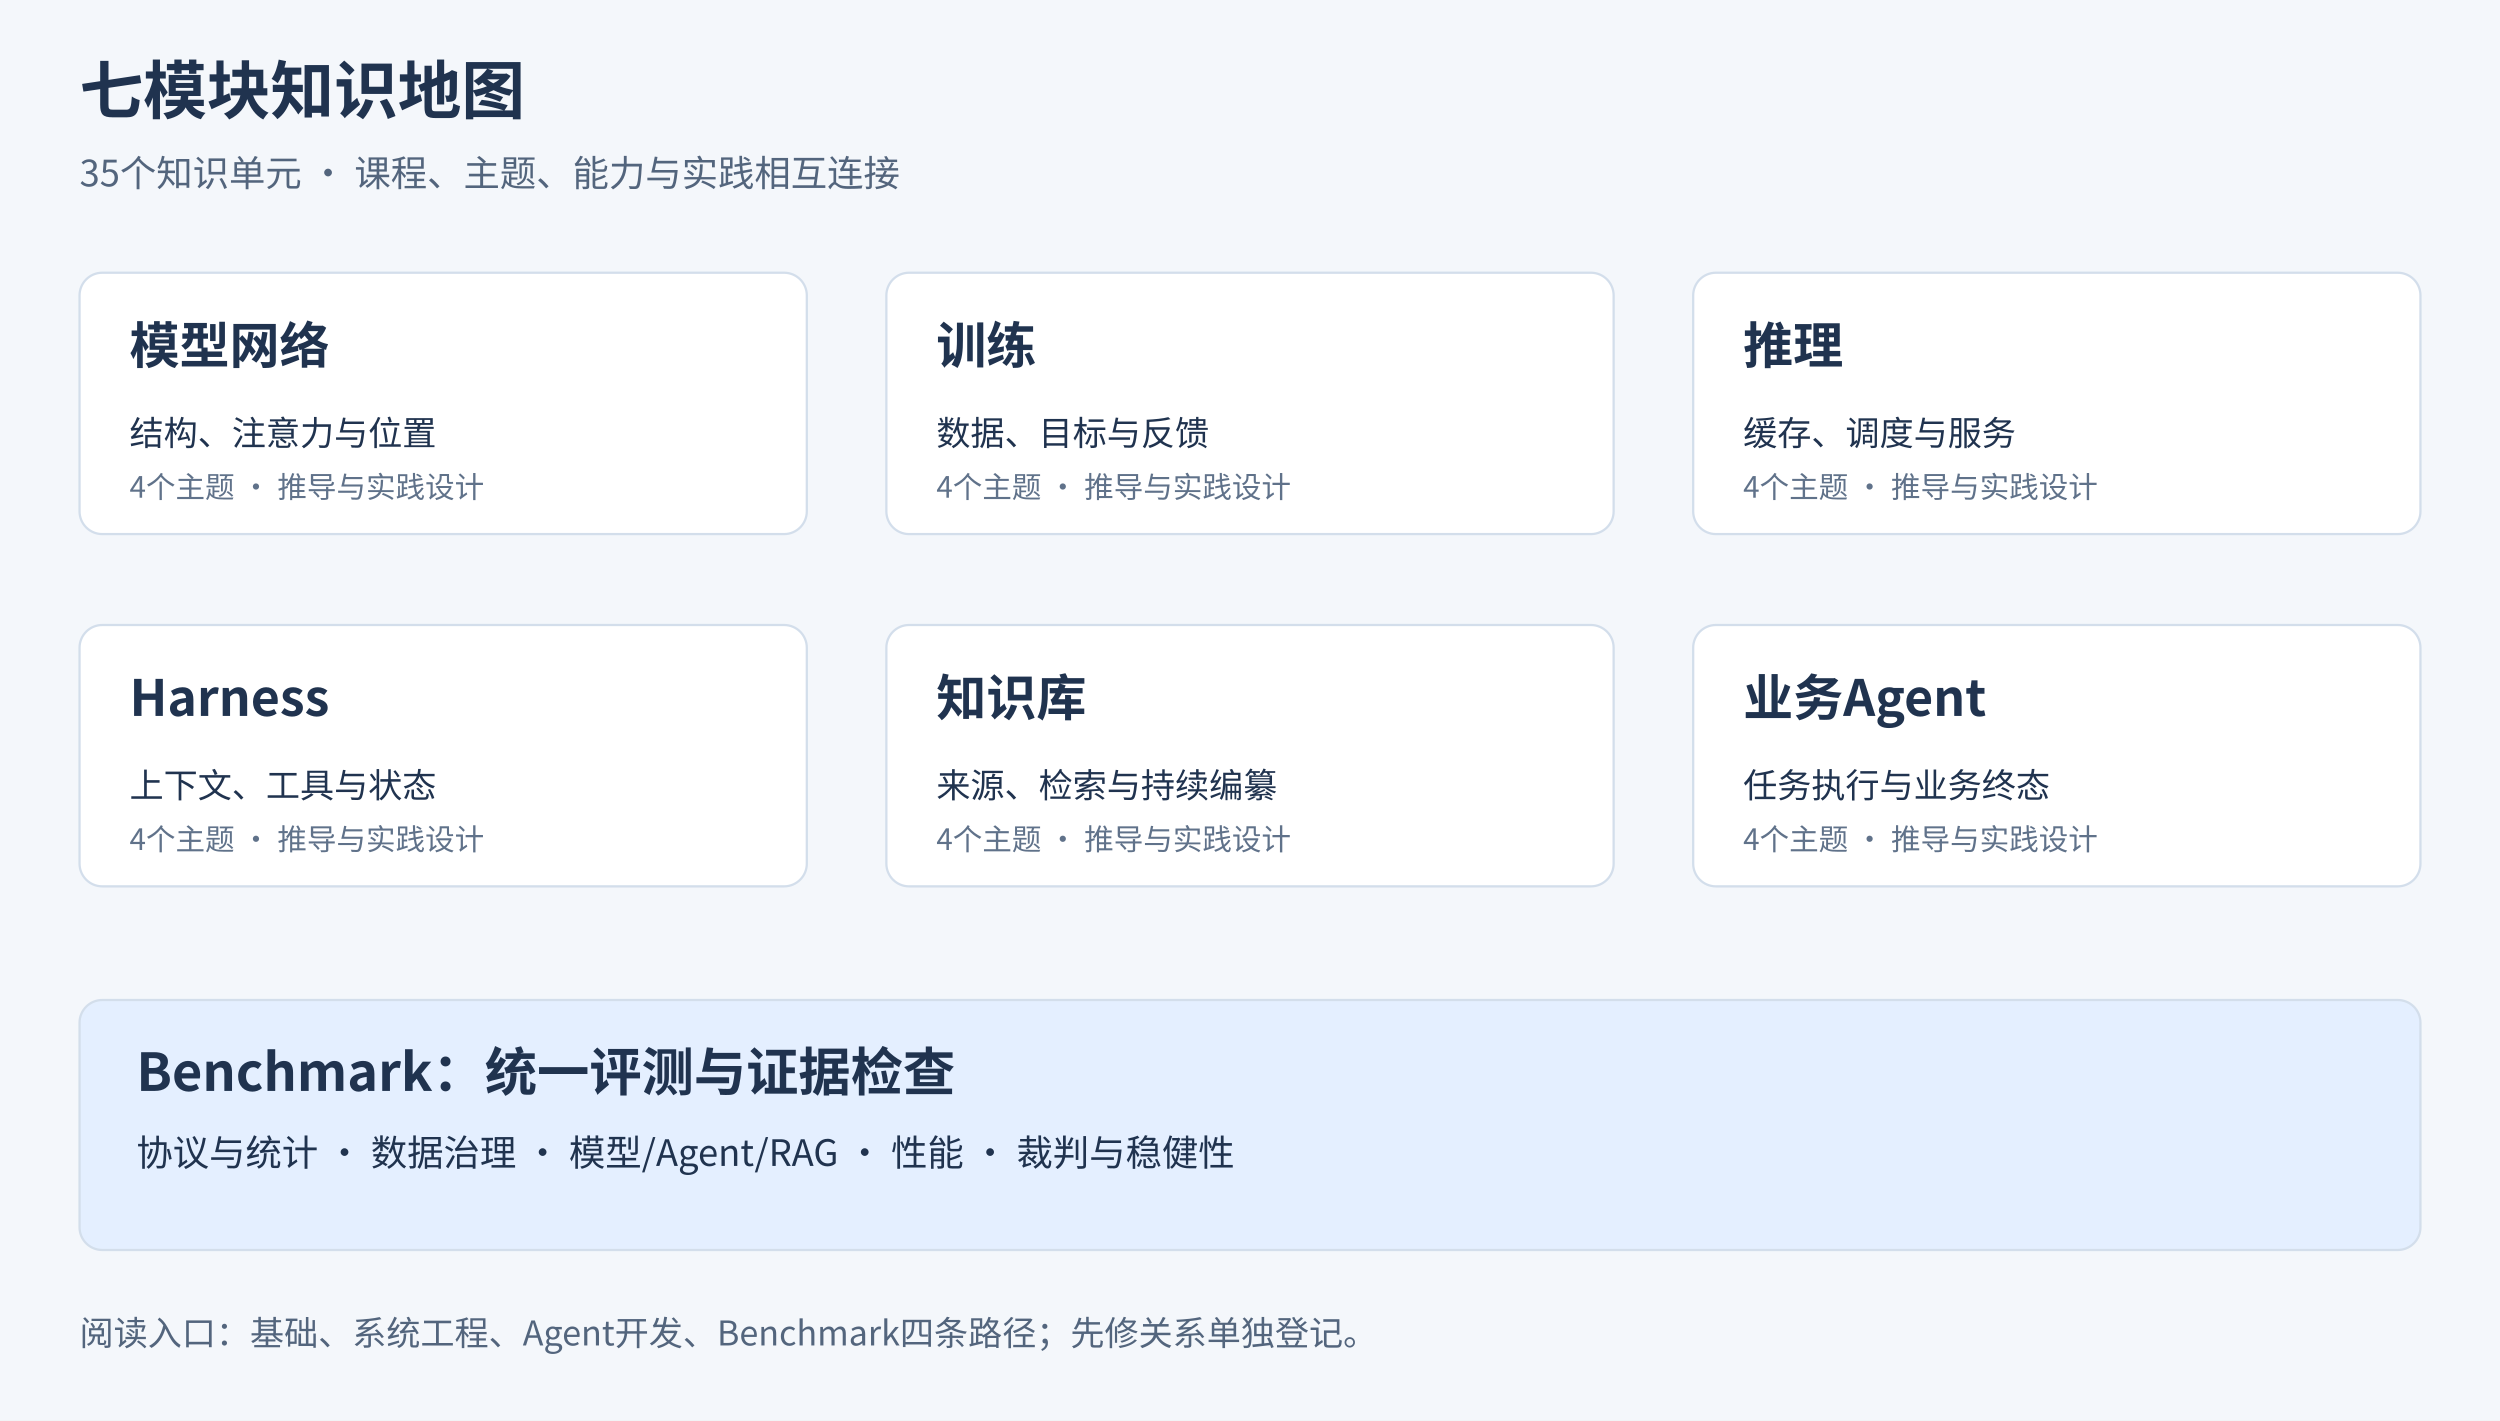
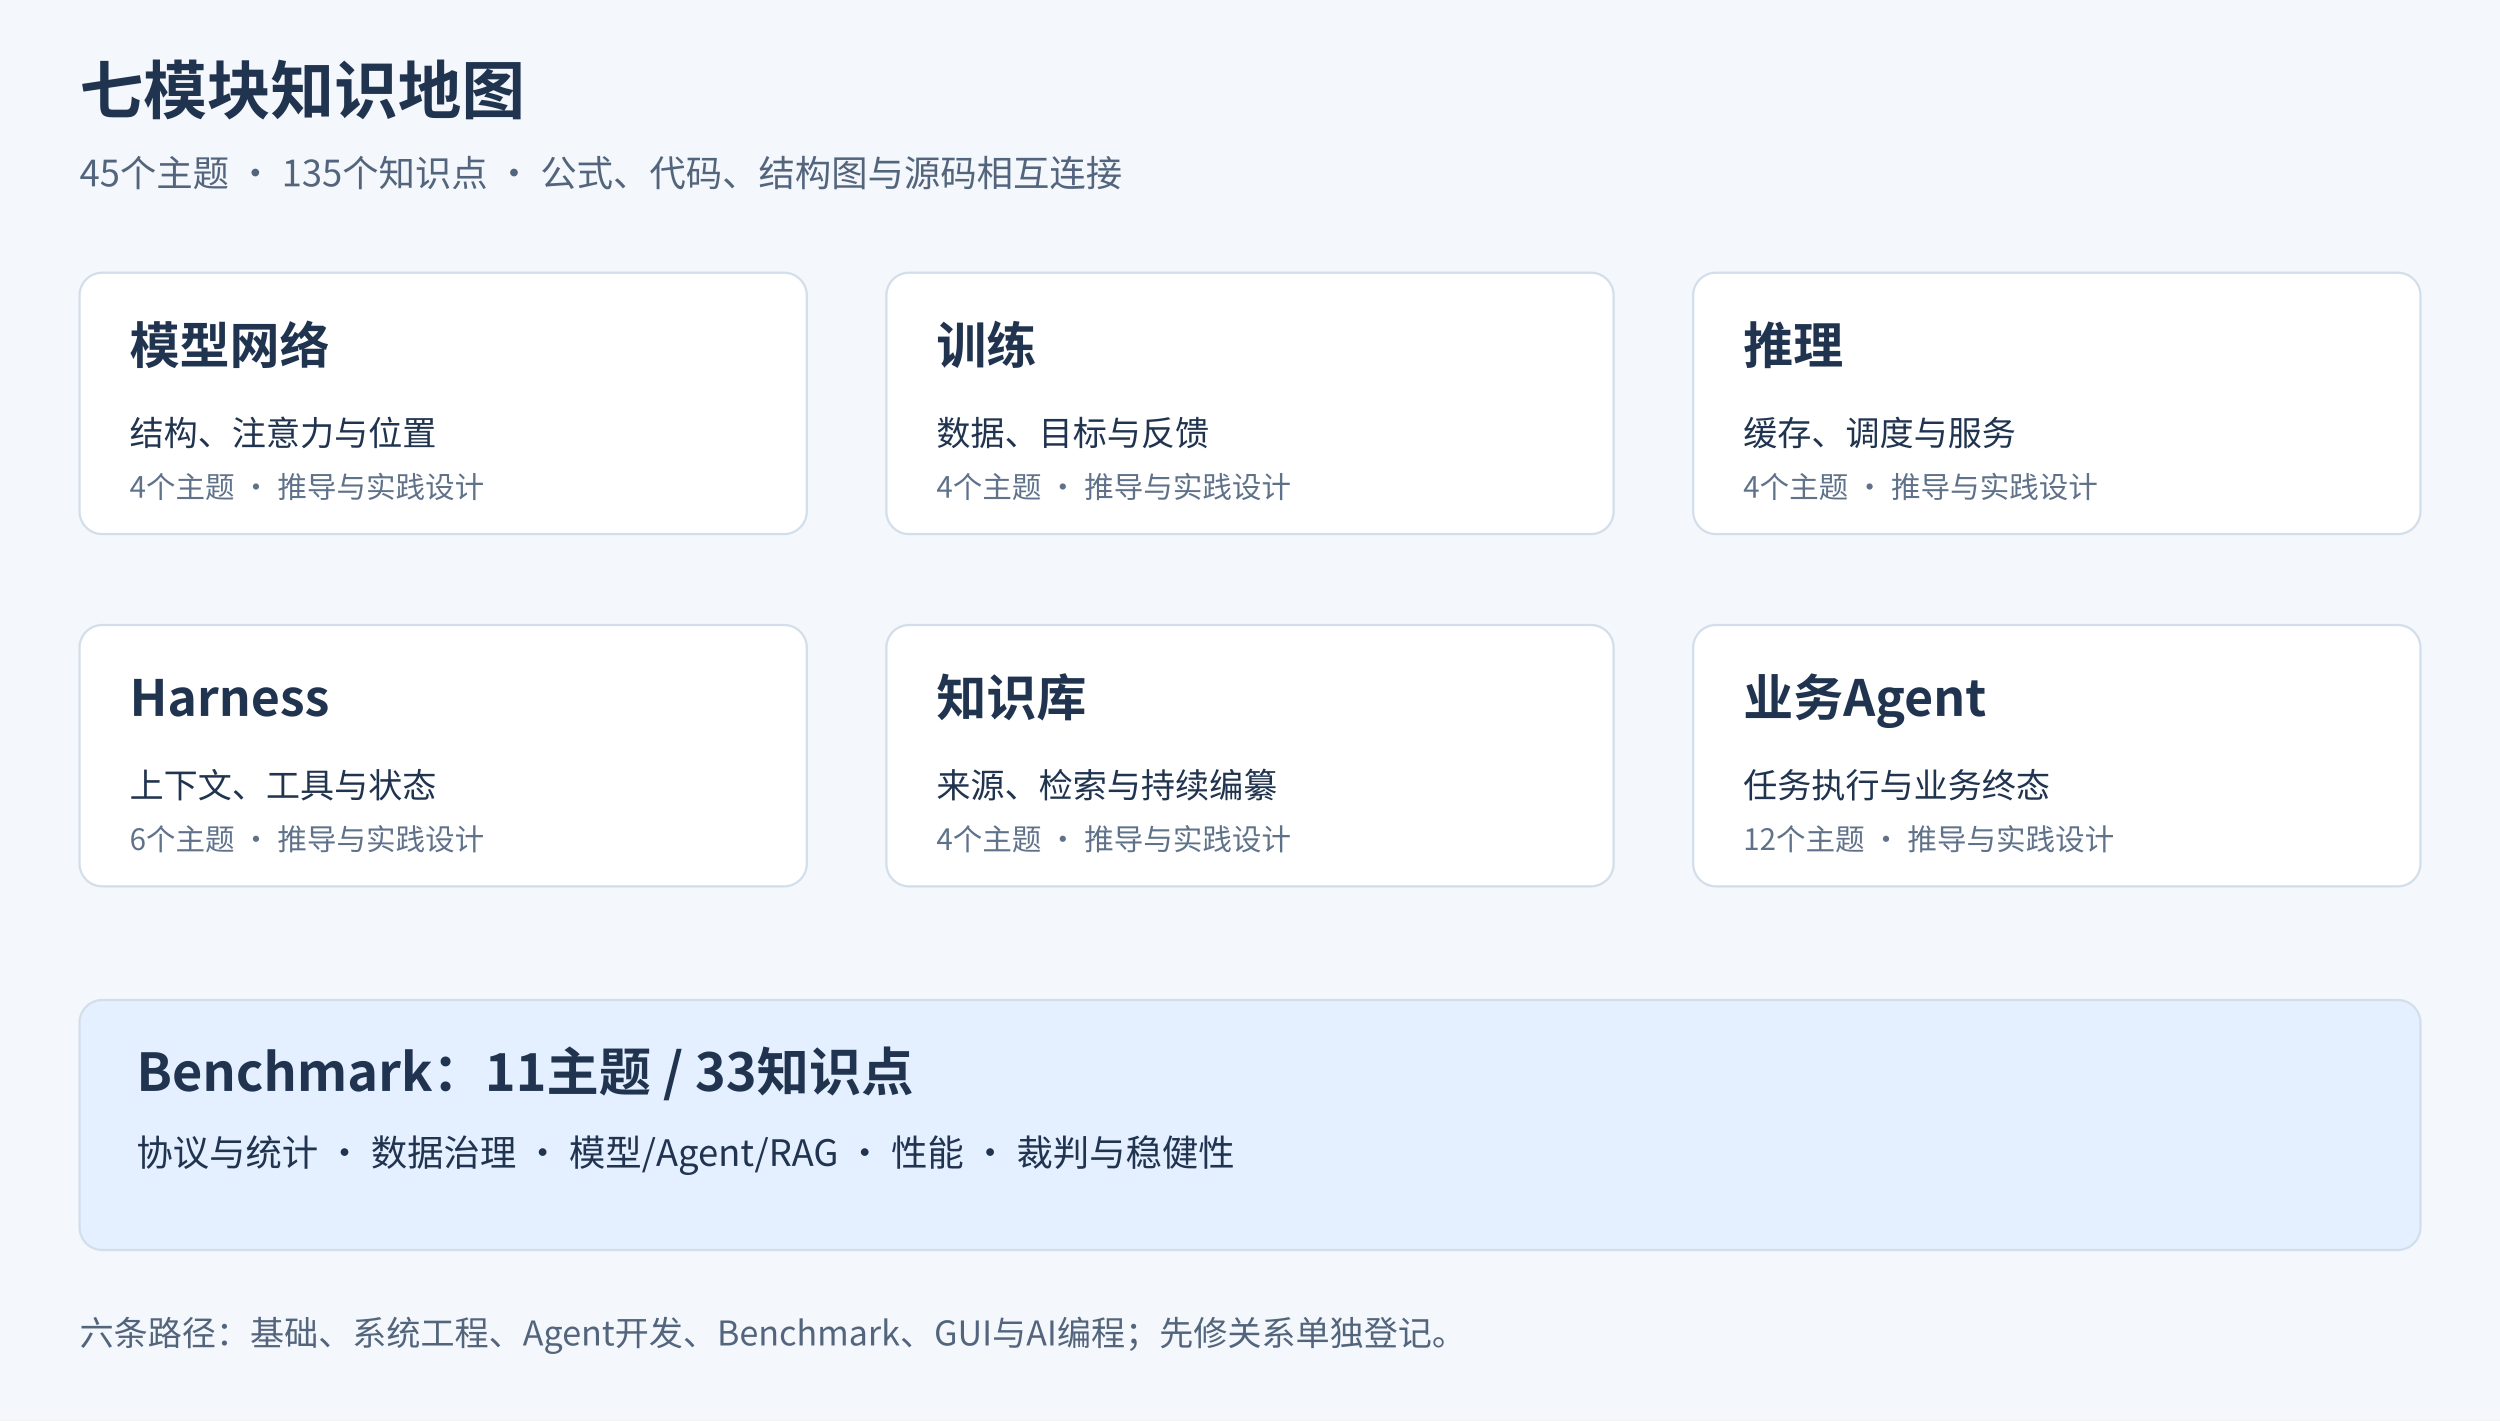
<svg xmlns="http://www.w3.org/2000/svg" width="1100" height="625" viewBox="0 0 1100 625">
  <rect width="1100" height="625" fill="#f4f7fb" />
  <g font-family="Noto Sans CJK SC, sans-serif">
    <text x="35" y="50" font-size="28" fill="#20334f" font-weight="700">七模块知识地图</text>
-     <text x="35" y="82" font-size="16" fill="#53657d" font-weight="400">35个知识单元 · 课程、主题、能力与实践相互连接</text>
+     <text x="35" y="82" font-size="16" fill="#53657d" font-weight="400">45个主题 · 135个知识点 · 公式、代码、结构图与源码相互连接</text>
    <rect x="35" y="120" width="320" height="115" rx="10" fill="#fff" stroke="#d3deeb" />
    <text x="57" y="160" font-size="22" fill="#20334f" font-weight="700">模型网络</text>
    <text x="57" y="196" font-size="15" fill="#20334f" font-weight="400">结构、注意力与位置</text>
    <text x="57" y="219" font-size="13" fill="#60728a" font-weight="400">4个主题 · 推导与实践设计</text>
    <rect x="390" y="120" width="320" height="115" rx="10" fill="#fff" stroke="#d3deeb" />
    <text x="412" y="160" font-size="22" fill="#20334f" font-weight="700">训练</text>
    <text x="412" y="196" font-size="15" fill="#20334f" font-weight="400">数据、目标与反馈</text>
    <text x="412" y="219" font-size="13" fill="#60728a" font-weight="400">4个主题 · 推导与实践设计</text>
    <rect x="745" y="120" width="320" height="115" rx="10" fill="#fff" stroke="#d3deeb" />
    <text x="767" y="160" font-size="22" fill="#20334f" font-weight="700">推理</text>
    <text x="767" y="196" font-size="15" fill="#20334f" font-weight="400">缓存、调度与服务</text>
    <text x="767" y="219" font-size="13" fill="#60728a" font-weight="400">4个主题 · 推导与实践设计</text>
    <rect x="35" y="275" width="320" height="115" rx="10" fill="#fff" stroke="#d3deeb" />
    <text x="57" y="315" font-size="22" fill="#20334f" font-weight="700">Harness</text>
    <text x="57" y="351" font-size="15" fill="#20334f" font-weight="400">上下文、工具与状态</text>
-     <text x="57" y="374" font-size="13" fill="#60728a" font-weight="400">4个主题 · 推导与实践设计</text>
+     <text x="57" y="374" font-size="13" fill="#60728a" font-weight="400">6个主题 · 推导与实践设计</text>
    <rect x="390" y="275" width="320" height="115" rx="10" fill="#fff" stroke="#d3deeb" />
    <text x="412" y="315" font-size="22" fill="#20334f" font-weight="700">知识库</text>
    <text x="412" y="351" font-size="15" fill="#20334f" font-weight="400">来源、检索与持续编纂</text>
    <text x="412" y="374" font-size="13" fill="#60728a" font-weight="400">4个主题 · 推导与实践设计</text>
    <rect x="745" y="275" width="320" height="115" rx="10" fill="#fff" stroke="#d3deeb" />
    <text x="767" y="315" font-size="22" fill="#20334f" font-weight="700">业务Agent</text>
    <text x="767" y="351" font-size="15" fill="#20334f" font-weight="400">任务执行与业务终态</text>
-     <text x="767" y="374" font-size="13" fill="#60728a" font-weight="400">4个主题 · 推导与实践设计</text>
+     <text x="767" y="374" font-size="13" fill="#60728a" font-weight="400">12个主题 · 推导与实践设计</text>
    <rect x="35" y="440" width="1030" height="110" rx="10" fill="#e4efff" stroke="#d3deeb" />
-     <text x="60" y="480" font-size="23" fill="#20334f" font-weight="700">Benchmark：统一评测与证据检查</text>
+     <text x="60" y="480" font-size="23" fill="#20334f" font-weight="700">Benchmark：11主题 / 33知识点</text>
    <text x="60" y="513" font-size="16" fill="#20334f" font-weight="400">协议与统计 · 数据治理 · 模型/Agent/RAG · 性能 · 裁判与稳健性</text>
-     <text x="35" y="592" font-size="15" fill="#53657d" font-weight="400">阅读入口：基础、系统工程、Agent开发、Benchmark四条路径；先修关系单独登记。</text>
+     <text x="35" y="592" font-size="15" fill="#53657d" font-weight="400">六条路径：基础、系统工程、Agent开发、Benchmark、GUI与AI编程；先修关系单独登记。</text>
  </g>
</svg>
